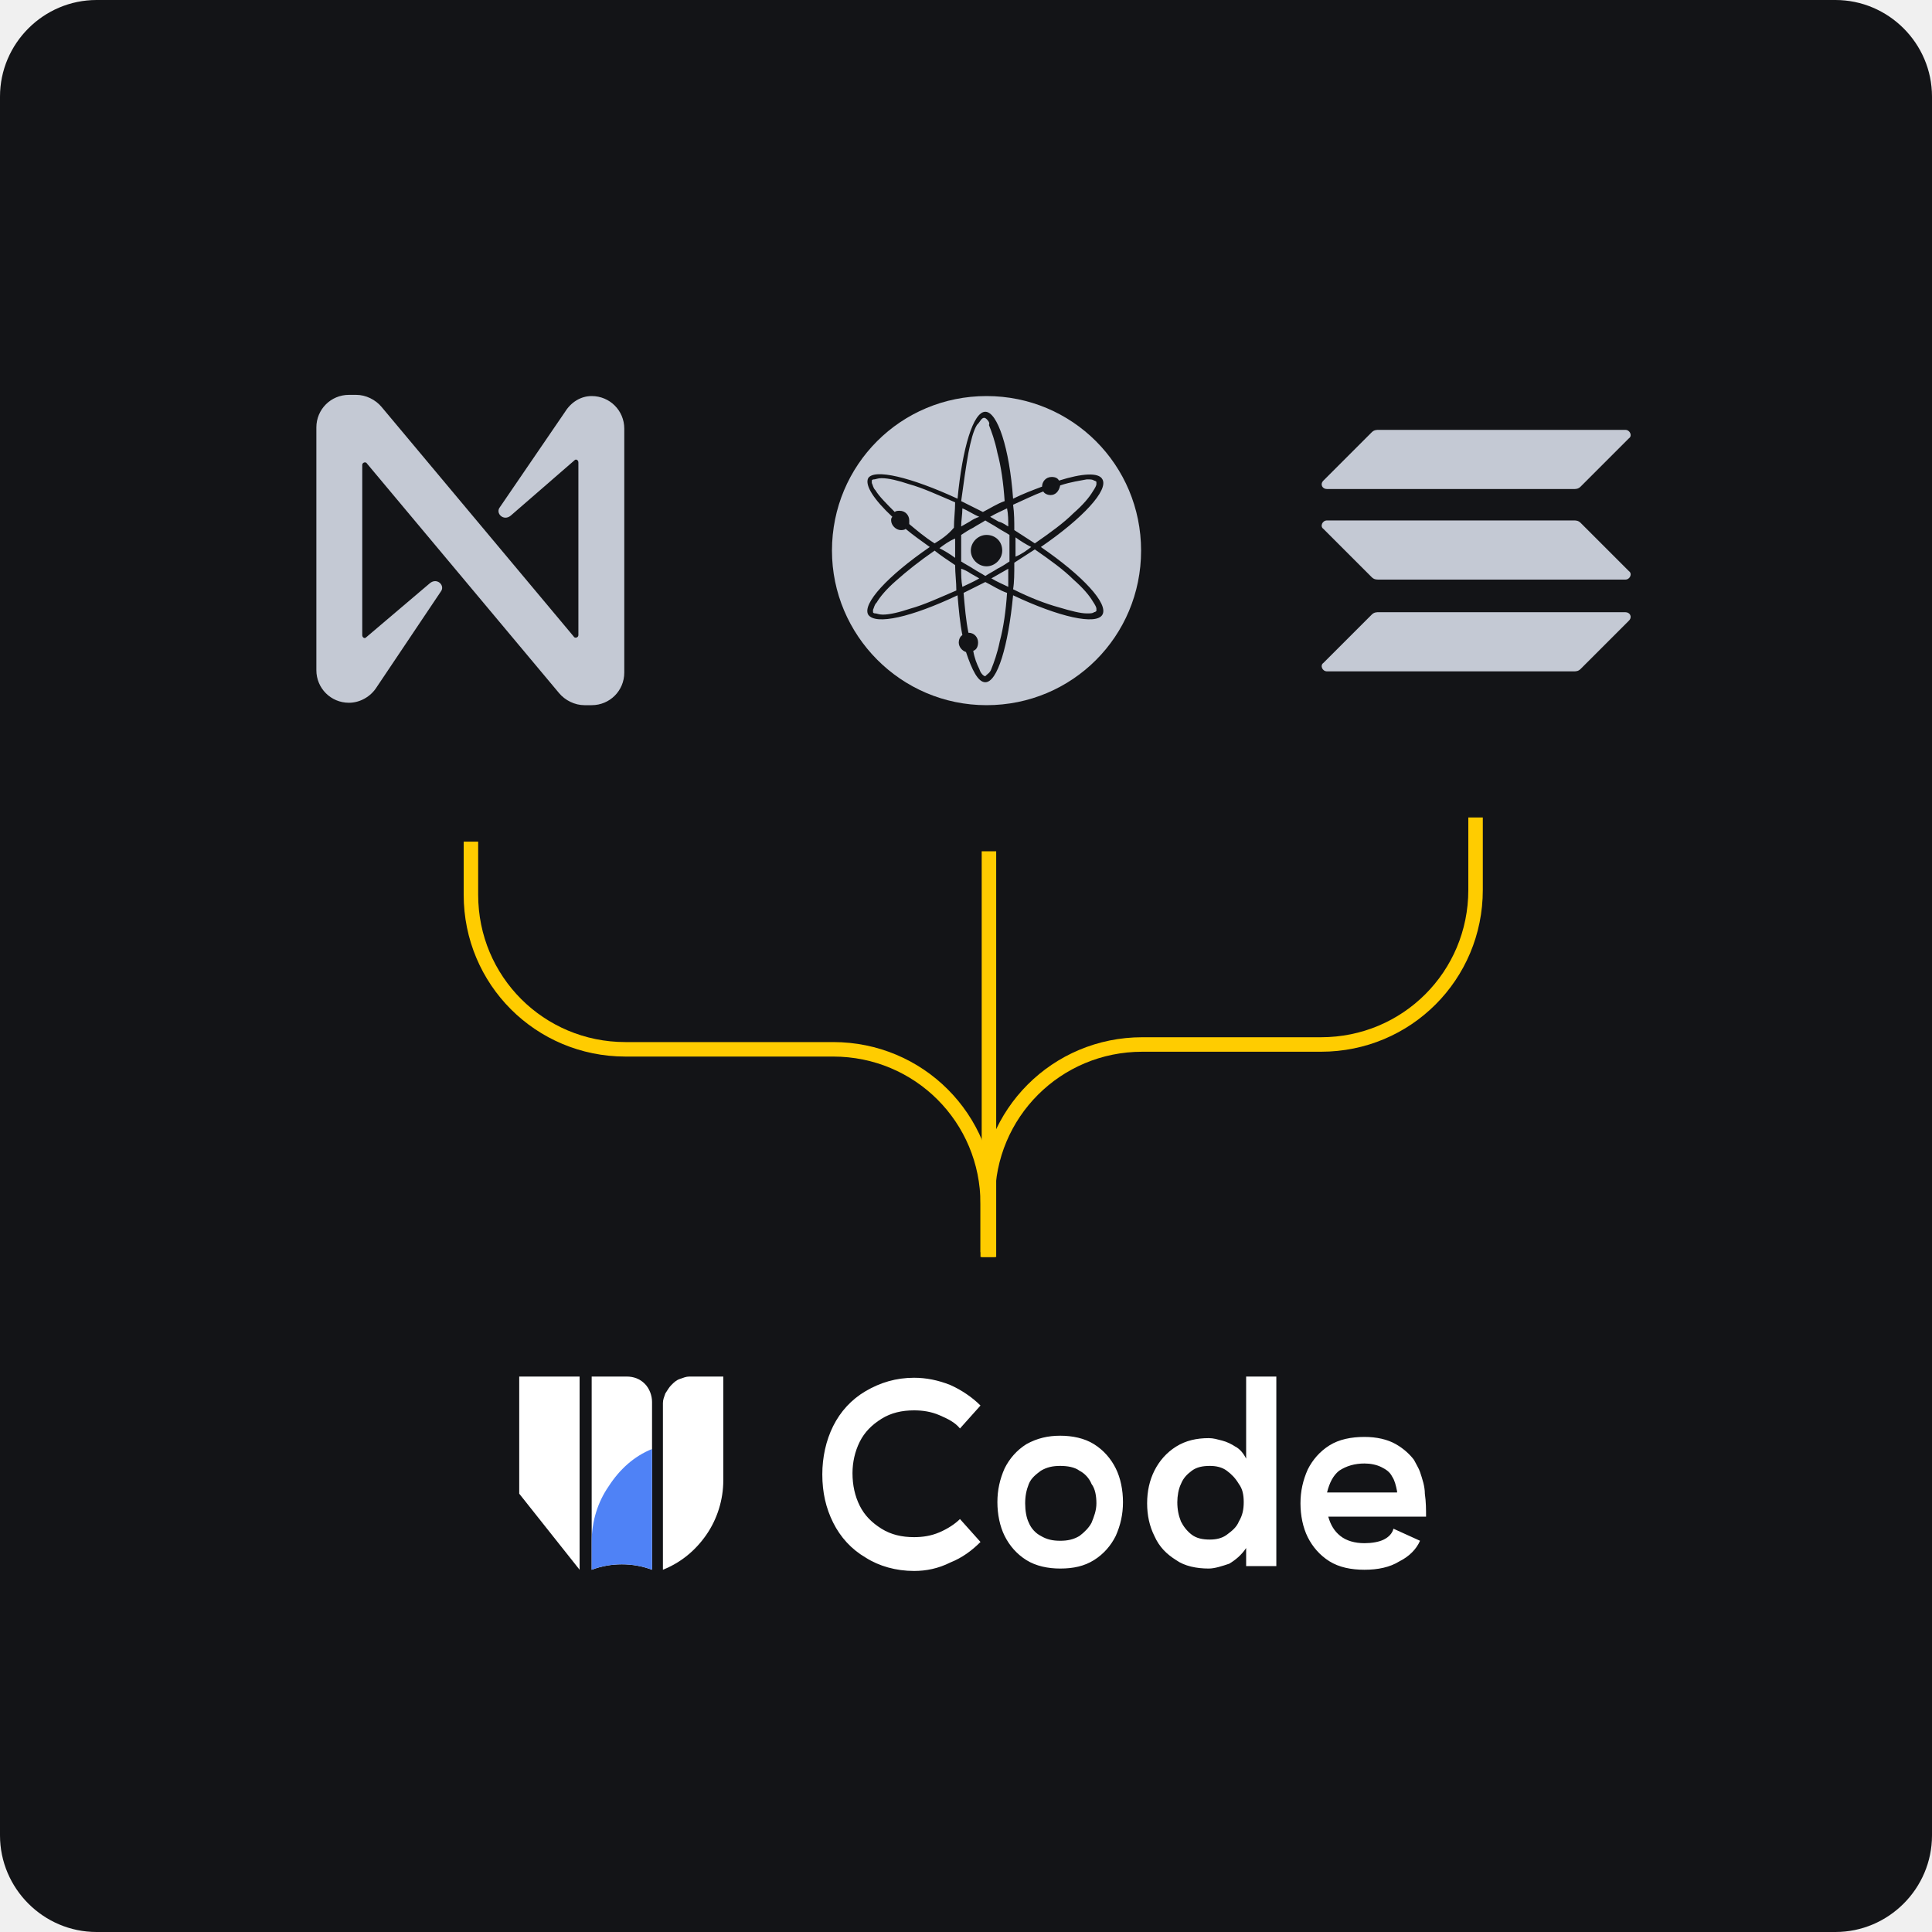
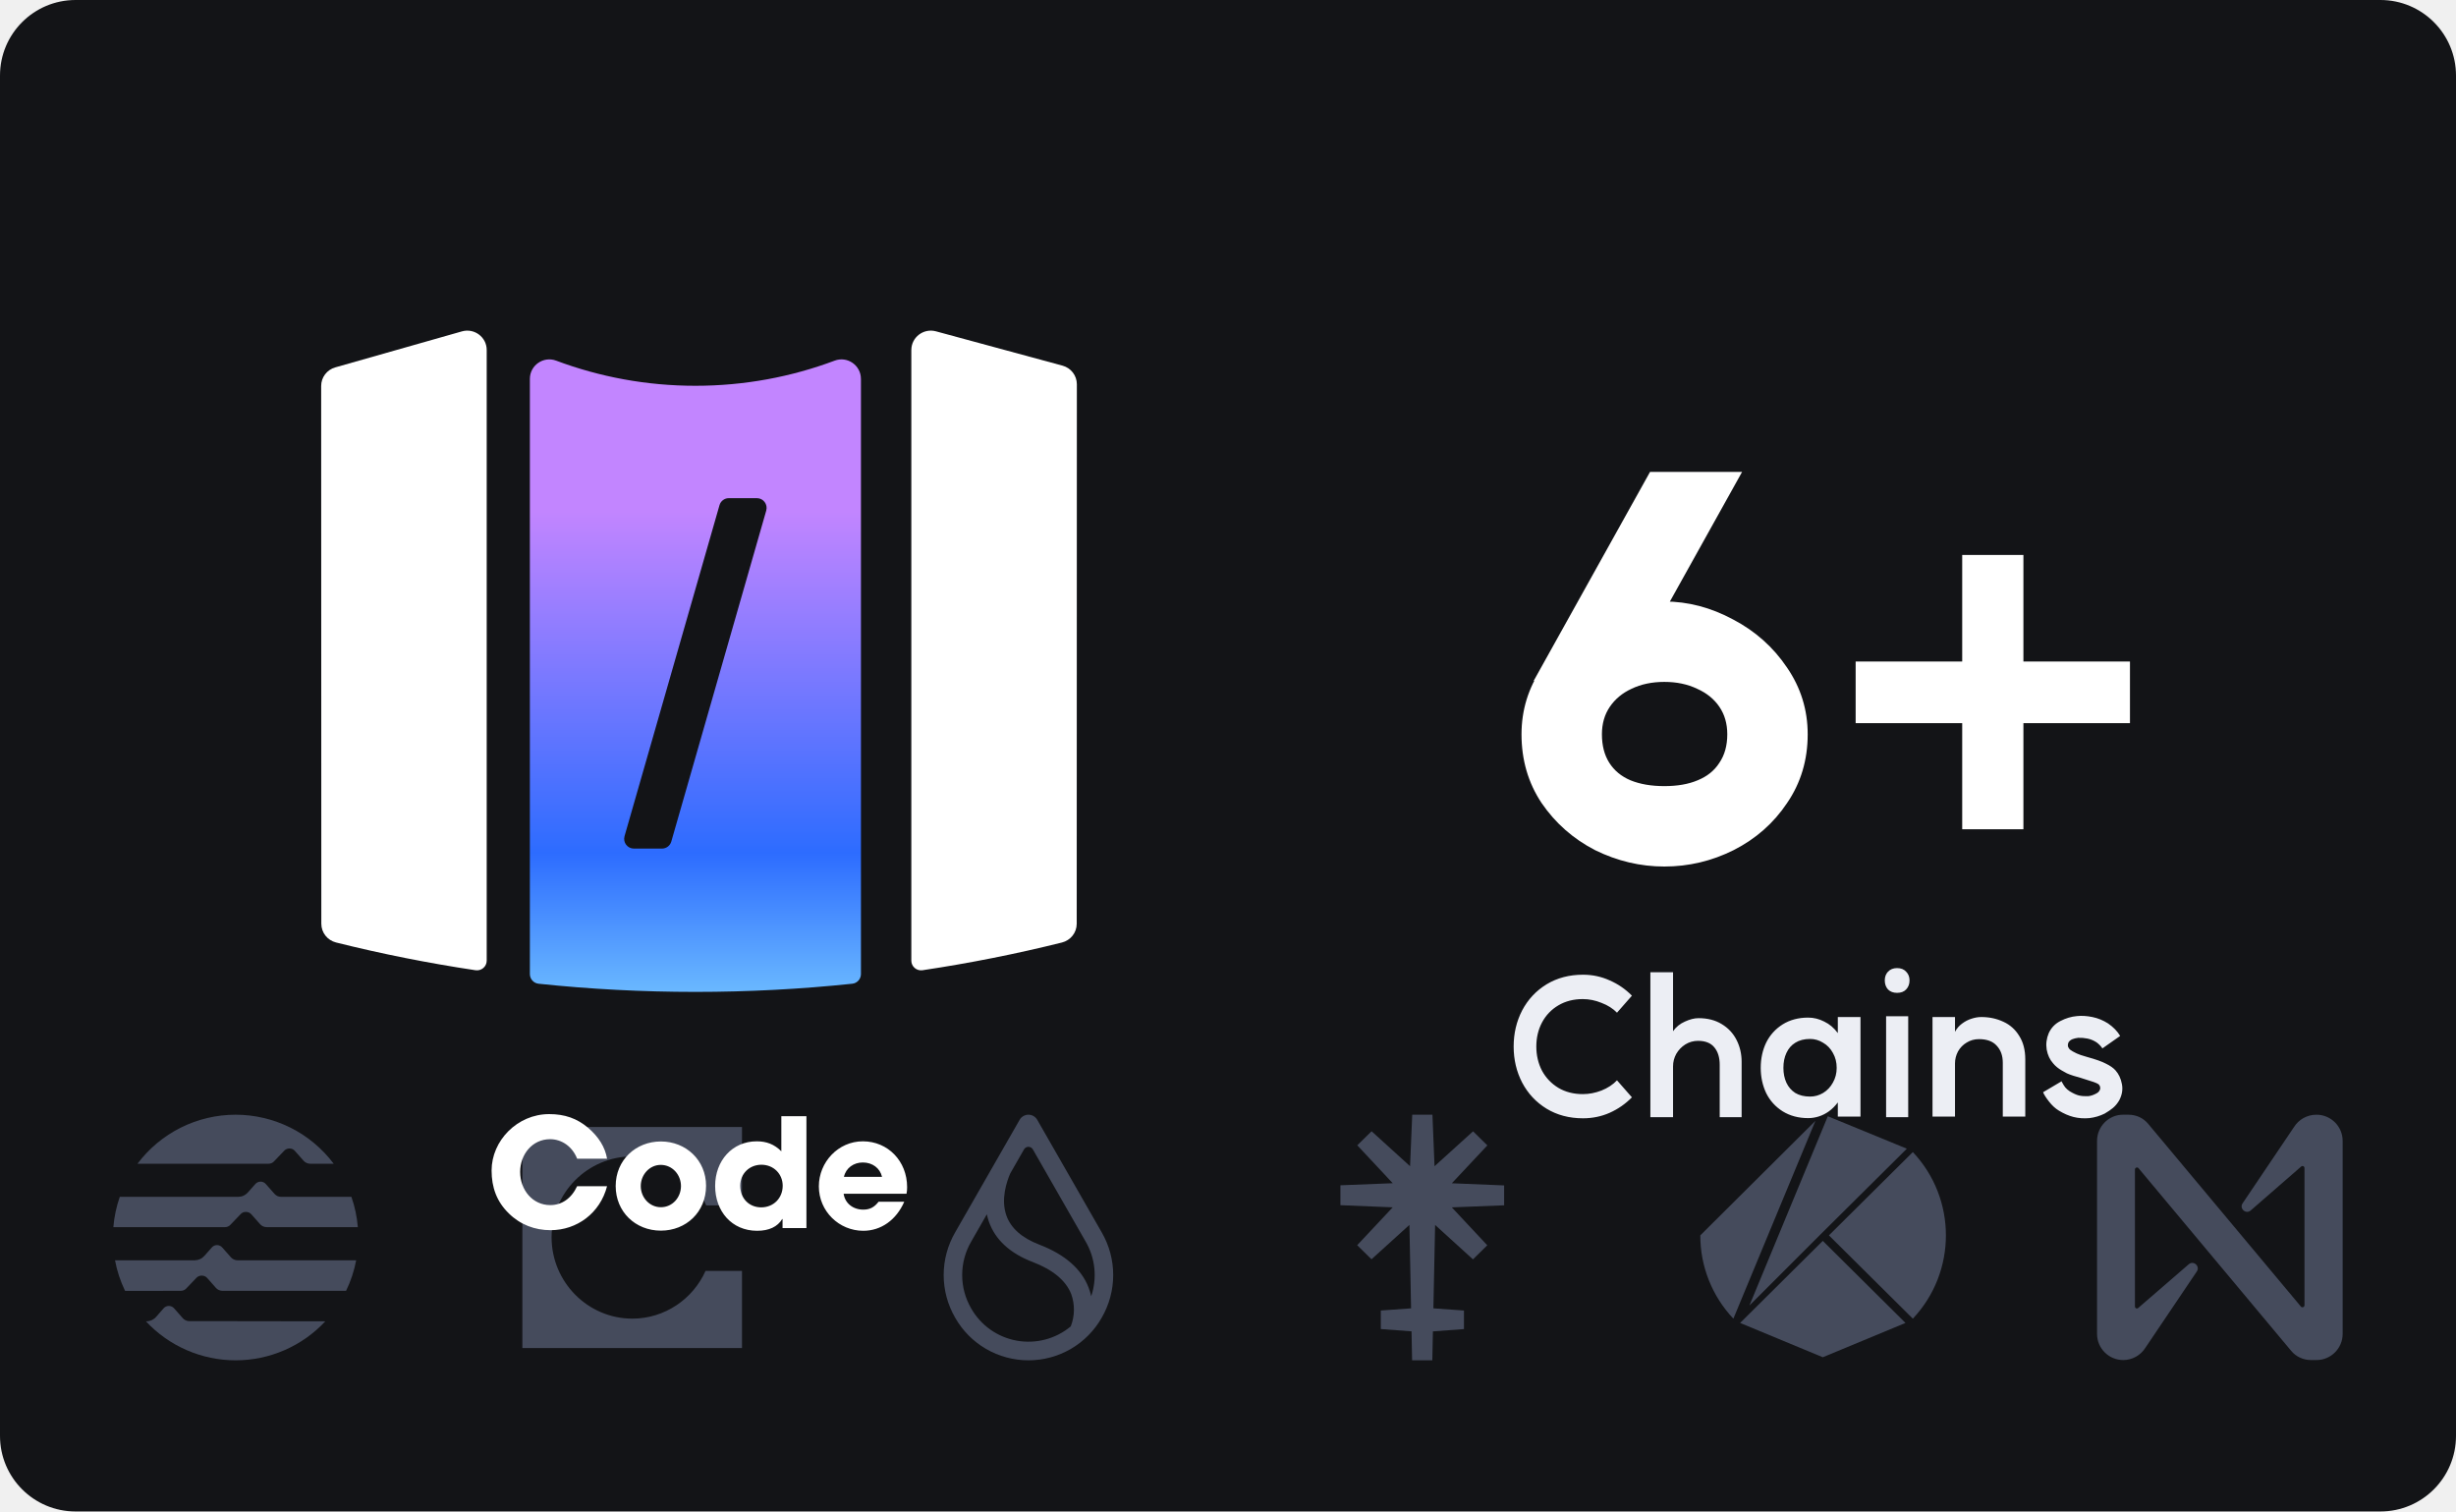
- <svg xmlns="http://www.w3.org/2000/svg" version="1.1" id="레이어_1" x="0px" y="0px" viewBox="0 0 160 160" style="enable-background:new 0 0 160 160;" xml:space="preserve">
-   <style type="text/css">
- 	.st0{fill:#131417;}
- 	.st1{fill:none;stroke:#FFCC00;stroke-width:1.2;}
- 	.st2{fill:#C4C9D4;}
- 	.st3{fill-rule:evenodd;clip-rule:evenodd;fill:#C4C9D4;}
- 	.st4{fill:none;}
- 	.st5{fill:#FFFFFF;}
- 	.st6{fill:#4F82F6;}
- </style>
-   <path class="st0" d="M8,0h144c4.4,0,8,3.6,8,8v144c0,4.4-3.6,8-8,8H8c-4.4,0-8-3.6-8-8V8C0,3.6,3.6,0,8,0z" />
-   <path class="st1" d="M81.9,104.1V70.5" />
-   <path class="st1" d="M122.2,67.7v6c0,7.1-5.7,12.8-12.8,12.8H94.6c-7.1,0-12.8,5.7-12.8,12.8v4.4" />
-   <path class="st1" d="M39,69.7v4.4c0,7.1,5.7,12.8,12.8,12.8H69c7.1,0,12.8,5.7,12.8,12.8v4.4" />
-   <path class="st2" d="M113.6,50.9c0.2-0.2,0.4-0.2,0.6-0.2h20.4c0.4,0,0.6,0.4,0.3,0.7l-4,4c-0.2,0.2-0.4,0.2-0.6,0.2h-20.4  c-0.4,0-0.6-0.5-0.3-0.7L113.6,50.9z" />
-   <path class="st2" d="M113.6,35.8c0.2-0.2,0.4-0.2,0.6-0.2h20.4c0.4,0,0.6,0.5,0.3,0.7l-4,4c-0.2,0.2-0.4,0.2-0.6,0.2h-20.4  c-0.4,0-0.6-0.4-0.3-0.7L113.6,35.8z" />
-   <path class="st2" d="M130.9,43.3c-0.2-0.2-0.4-0.2-0.6-0.2h-20.4c-0.4,0-0.6,0.5-0.3,0.7l4,4c0.2,0.2,0.4,0.2,0.6,0.2h20.4  c0.4,0,0.6-0.5,0.3-0.7L130.9,43.3z" />
-   <path class="st3" d="M81.7,58.4c7.1,0,12.8-5.7,12.8-12.8c0-7.1-5.7-12.8-12.8-12.8c-7.1,0-12.8,5.7-12.8,12.8  C68.9,52.6,74.6,58.4,81.7,58.4z M81.7,34.7c-0.1-0.1-0.2-0.1-0.2-0.1s-0.1,0-0.2,0.1c-0.1,0.1-0.2,0.3-0.4,0.5  c-0.3,0.5-0.5,1.3-0.7,2.3c-0.2,1.1-0.4,2.5-0.6,4c0.6,0.3,1.2,0.6,1.8,0.9c0.6-0.3,1.2-0.7,1.8-0.9c-0.1-1.5-0.3-2.9-0.6-4  c-0.2-1-0.5-1.8-0.7-2.3C82,35,81.8,34.8,81.7,34.7z M81.1,42.8c-0.5-0.2-0.9-0.5-1.4-0.7c0,0.5-0.1,1-0.1,1.5  c0.2-0.1,0.5-0.3,0.7-0.4C80.6,43,80.8,42.9,81.1,42.8z M79.3,41.3c0.4-4.2,1.3-7.2,2.3-7.2s2,3,2.3,7.2c0.8-0.4,1.6-0.7,2.4-1  c0,0,0,0,0,0c0-0.4,0.3-0.8,0.8-0.8c0.3,0,0.5,0.1,0.6,0.3c1.9-0.6,3.3-0.7,3.6-0.1c0.5,0.9-1.6,3.2-5.1,5.6  c3.5,2.4,5.6,4.7,5.1,5.6c-0.5,0.9-3.6,0.2-7.4-1.6c-0.4,4.2-1.3,7.2-2.3,7.2c-0.6,0-1.1-1-1.6-2.5c-0.3-0.1-0.6-0.4-0.6-0.8  c0-0.2,0.1-0.5,0.3-0.6c-0.2-1-0.3-2.1-0.4-3.3c-3.8,1.8-6.8,2.5-7.4,1.6c-0.5-0.9,1.6-3.2,5.1-5.6c-0.7-0.5-1.4-1-2-1.5  c-0.1,0.1-0.3,0.1-0.4,0.1c-0.4,0-0.8-0.4-0.8-0.8c0-0.1,0-0.2,0.1-0.3c-1.5-1.4-2.3-2.6-2-3.2C72.4,38.8,75.4,39.5,79.3,41.3z   M83.9,41.8c0.9-0.4,1.7-0.8,2.5-1.1c0.1,0.2,0.4,0.3,0.6,0.3c0.4,0,0.7-0.3,0.8-0.8c0.9-0.3,1.7-0.4,2.2-0.5c0.3,0,0.5,0,0.6,0.1  c0.1,0,0.2,0.1,0.2,0.1c0,0,0,0.1,0,0.2c0,0.1-0.1,0.3-0.3,0.6c-0.3,0.5-0.8,1.1-1.6,1.8c-0.8,0.8-1.9,1.6-3.2,2.5  c-0.6-0.4-1.1-0.7-1.7-1.1C84,43.2,84,42.5,83.9,41.8z M81.1,55.4c-0.2-0.4-0.4-0.9-0.5-1.5c0.3-0.1,0.4-0.4,0.4-0.7  c0-0.4-0.3-0.8-0.8-0.8c0,0,0,0,0,0c0,0,0,0,0,0c-0.2-1-0.3-2.1-0.4-3.3c0.6-0.3,1.2-0.6,1.8-0.9c0.6,0.3,1.2,0.7,1.8,0.9  c-0.1,1.5-0.3,2.9-0.6,4c-0.2,1-0.5,1.8-0.7,2.3c-0.1,0.3-0.3,0.4-0.4,0.5C81.6,56,81.6,56,81.6,56s-0.1,0-0.2-0.1  C81.3,55.8,81.2,55.7,81.1,55.4z M77.4,45c-0.8-0.5-1.5-1.1-2.1-1.6c0-0.1,0-0.2,0-0.3c0-0.4-0.3-0.8-0.8-0.8c-0.1,0-0.3,0-0.4,0.1  c-0.7-0.7-1.3-1.3-1.6-1.8c-0.2-0.2-0.2-0.4-0.3-0.6c0-0.1,0-0.2,0-0.2c0,0,0-0.1,0.2-0.1c0.1,0,0.3-0.1,0.6-0.1  c0.6,0,1.4,0.2,2.3,0.5c1.1,0.3,2.4,0.9,3.8,1.5c0,0.7-0.1,1.4-0.1,2.1C78.5,44.3,77.9,44.7,77.4,45z M77.4,45.6  c-1.3,0.9-2.3,1.7-3.2,2.5c-0.8,0.7-1.3,1.3-1.6,1.8c-0.2,0.2-0.2,0.4-0.3,0.6c0,0.1,0,0.2,0,0.2c0,0,0,0.1,0.2,0.1  c0.1,0,0.3,0.1,0.6,0.1c0.6,0,1.4-0.2,2.3-0.5c1.1-0.3,2.4-0.9,3.8-1.5c0-0.7-0.1-1.4-0.1-2.1C78.5,46.4,77.9,46,77.4,45.6z   M79.1,46.2c-0.4-0.3-0.9-0.6-1.3-0.8c0.4-0.3,0.8-0.6,1.3-0.8c0,0.3,0,0.5,0,0.8C79.1,45.6,79.1,45.9,79.1,46.2z M79.6,46.5  c0-0.4,0-0.8,0-1.1c0-0.4,0-0.8,0-1.1c0.3-0.2,0.6-0.4,1-0.6c0.3-0.2,0.7-0.4,1-0.6c0.3,0.2,0.7,0.4,1,0.6c0.3,0.2,0.7,0.4,1,0.6  c0,0.4,0,0.8,0,1.1c0,0.4,0,0.8,0,1.1c-0.3,0.2-0.6,0.4-1,0.6c-0.3,0.2-0.7,0.4-1,0.6c-0.3-0.2-0.7-0.4-1-0.6  C80.3,46.9,79.9,46.7,79.6,46.5z M79.6,47.1c0,0.5,0,1,0.1,1.5c0.4-0.2,0.9-0.4,1.4-0.7c-0.2-0.1-0.5-0.3-0.7-0.4  C80.1,47.3,79.9,47.2,79.6,47.1z M83.9,48.8c1.4,0.7,2.7,1.2,3.8,1.5c1,0.3,1.8,0.5,2.3,0.5c0.3,0,0.5,0,0.6-0.1  c0.1,0,0.2-0.1,0.2-0.1c0,0,0-0.1,0-0.2c0-0.1-0.1-0.3-0.3-0.6c-0.3-0.5-0.8-1.1-1.6-1.8c-0.8-0.8-1.9-1.6-3.2-2.5  c-0.6,0.4-1.1,0.7-1.7,1.1C84,47.5,84,48.2,83.9,48.8z M84.1,44.5c0.4,0.3,0.9,0.6,1.3,0.8c-0.4,0.3-0.8,0.6-1.3,0.8  c0-0.3,0-0.5,0-0.8C84.1,45.1,84.1,44.8,84.1,44.5z M83.5,43.6c0-0.5,0-1-0.1-1.5c-0.4,0.2-0.9,0.4-1.4,0.7c0.2,0.1,0.5,0.3,0.7,0.4  C83.1,43.3,83.3,43.5,83.5,43.6z M83.5,48.6c-0.4-0.2-0.9-0.4-1.4-0.7c0.2-0.1,0.5-0.3,0.7-0.4c0.2-0.1,0.5-0.3,0.7-0.4  C83.5,47.6,83.5,48.1,83.5,48.6z M83,45.6c0,0.7-0.6,1.3-1.3,1.3c-0.7,0-1.3-0.6-1.3-1.3c0-0.7,0.6-1.3,1.3-1.3  C82.4,44.3,83,44.8,83,45.6z" />
-   <rect x="37.7" y="-33" class="st4" width="28" height="28" />
-   <path class="st2" d="M46.8,34.1L41.4,42c-0.4,0.5,0.3,1.2,0.9,0.7l5.3-4.6c0.1-0.1,0.3,0,0.3,0.2v14.3c0,0.2-0.3,0.3-0.4,0.1  l-15.9-19c-0.5-0.6-1.3-1-2.1-1h-0.6c-1.5,0-2.7,1.2-2.7,2.7v20.1c0,1.5,1.2,2.7,2.7,2.7c0.9,0,1.8-0.5,2.3-1.3l5.3-7.9  c0.4-0.5-0.3-1.2-0.9-0.7l-5.3,4.5c-0.1,0.1-0.3,0-0.3-0.2V38.5c0-0.2,0.3-0.3,0.4-0.1l15.9,19c0.5,0.6,1.3,1,2.1,1h0.6  c1.5,0,2.7-1.2,2.7-2.7V35.5c0-1.5-1.2-2.7-2.7-2.7C48.1,32.8,47.3,33.3,46.8,34.1z" />
-   <g>
-     <path class="st5" d="M54,126.8v3.2c-1.6-0.6-3.4-0.6-5,0v-16h2.9c0.6,0,1.1,0.2,1.5,0.6c0.4,0.4,0.6,1,0.6,1.5v1.5L54,126.8z" />
-     <path class="st6" d="M54,120v10c-1.6-0.6-3.4-0.6-5,0v-2.3c0-1.7,0.5-3.3,1.4-4.6C51.3,121.7,52.5,120.6,54,120L54,120z" />
-     <path class="st5" d="M57.1,114c-0.3,0-0.5,0.1-0.8,0.2c-0.3,0.1-0.5,0.3-0.7,0.5c-0.2,0.2-0.3,0.4-0.5,0.7   c-0.1,0.3-0.2,0.5-0.2,0.8V130c1.5-0.6,2.7-1.6,3.6-2.9c0.9-1.3,1.4-2.9,1.4-4.5V114H57.1z" />
-     <path class="st5" d="M48,117.6V114h-5v9.7l5,6.3v-3.6h0L48,117.6L48,117.6z" />
-     <path class="st5" d="M75.7,130.1c-1.5,0-2.9-0.4-4-1.1c-1.2-0.7-2.1-1.7-2.7-2.9c-0.6-1.2-0.9-2.5-0.9-4c0-1.4,0.3-2.8,0.9-4   c0.6-1.2,1.5-2.2,2.7-2.9c1.2-0.7,2.5-1.1,4-1.1c1,0,2,0.2,3,0.6c0.9,0.4,1.8,1,2.5,1.7l-1.7,1.9c-0.4-0.5-1-0.8-1.7-1.1   c-0.7-0.3-1.4-0.4-2.1-0.4c-1,0-1.9,0.2-2.7,0.7c-0.8,0.5-1.4,1.1-1.8,1.9c-0.4,0.8-0.6,1.7-0.6,2.6c0,1,0.2,1.9,0.6,2.7   c0.4,0.8,1,1.4,1.8,1.9c0.8,0.5,1.7,0.7,2.7,0.7c0.7,0,1.4-0.1,2.1-0.4c0.7-0.3,1.3-0.7,1.7-1.1l1.7,1.9c-0.7,0.7-1.5,1.3-2.5,1.7   C77.7,129.9,76.7,130.1,75.7,130.1z M87.8,127.6c0.6,0,1.1-0.1,1.6-0.4c0.4-0.3,0.8-0.7,1-1.1c0.2-0.5,0.4-1,0.4-1.6   c0-0.6-0.1-1.2-0.4-1.6c-0.2-0.5-0.6-0.9-1-1.1c-0.4-0.3-1-0.4-1.6-0.4c-0.6,0-1.1,0.1-1.6,0.4c-0.4,0.3-0.8,0.6-1,1.1   c-0.2,0.5-0.3,1-0.3,1.6c0,0.6,0.1,1.2,0.3,1.6c0.2,0.5,0.6,0.9,1,1.1C86.7,127.5,87.2,127.6,87.8,127.6z M87.8,118.9   c1,0,2,0.2,2.8,0.7c0.8,0.5,1.4,1.2,1.8,2c0.4,0.8,0.6,1.8,0.6,2.8s-0.2,1.9-0.6,2.8c-0.4,0.8-1,1.5-1.8,2   c-0.8,0.5-1.7,0.7-2.8,0.7c-1,0-2-0.2-2.8-0.7c-0.8-0.5-1.4-1.2-1.8-2c-0.4-0.8-0.6-1.8-0.6-2.8s0.2-1.9,0.6-2.8   c0.4-0.8,1-1.5,1.8-2C85.9,119.1,86.8,118.9,87.8,118.9z M100.2,127.5c0.5,0,1-0.1,1.4-0.4c0.4-0.3,0.8-0.6,1-1.1   c0.3-0.5,0.4-1,0.4-1.6c0-0.6-0.1-1.1-0.4-1.5c-0.3-0.5-0.6-0.8-1-1.1c-0.4-0.3-0.9-0.4-1.4-0.4c-0.6,0-1.1,0.1-1.5,0.4   c-0.4,0.3-0.7,0.6-0.9,1.1c-0.2,0.4-0.3,1-0.3,1.5c0,0.6,0.1,1.1,0.3,1.6c0.2,0.4,0.5,0.8,0.9,1.1S99.6,127.5,100.2,127.5z    M105.7,129.7h-2.5v-1.5c-0.4,0.6-0.9,1-1.4,1.3c-0.6,0.2-1.2,0.4-1.7,0.4c-1,0-2-0.2-2.7-0.7c-0.8-0.5-1.4-1.1-1.8-2   c-0.4-0.8-0.6-1.7-0.6-2.7c0-1,0.2-1.9,0.6-2.7c0.4-0.8,1-1.5,1.8-2c0.8-0.5,1.7-0.7,2.7-0.7c0.4,0,0.7,0.1,1.1,0.2   c0.4,0.1,0.8,0.3,1.1,0.5c0.4,0.2,0.7,0.6,0.9,1V114h2.5V129.7z M115.7,123.5c-0.1-0.5-0.2-0.9-0.4-1.2c-0.2-0.4-0.5-0.6-0.9-0.8   c-0.4-0.2-0.9-0.3-1.4-0.3c-0.8,0-1.5,0.2-2.1,0.6c-0.5,0.4-0.8,1-1,1.8H115.7L115.7,123.5z M117.6,121.9c0.2,0.6,0.4,1.2,0.4,1.8   c0.1,0.7,0.1,1.3,0.1,1.9H110c0.2,0.7,0.5,1.2,1,1.6c0.5,0.4,1.2,0.6,2,0.6c0.6,0,1.2-0.1,1.6-0.3c0.4-0.2,0.7-0.5,0.8-0.9l2.2,1   c-0.3,0.7-0.9,1.3-1.7,1.7c-0.8,0.5-1.8,0.7-2.9,0.7c-1.1,0-2.1-0.2-2.9-0.7c-0.8-0.5-1.4-1.2-1.8-2c-0.4-0.8-0.6-1.8-0.6-2.8   s0.2-1.9,0.6-2.8c0.4-0.8,1-1.5,1.8-2c0.8-0.5,1.8-0.7,2.9-0.7c1,0,1.9,0.2,2.6,0.6c0.7,0.4,1.2,0.9,1.5,1.3   C117.3,121.3,117.5,121.6,117.6,121.9z" />
+ <svg xmlns="http://www.w3.org/2000/svg" width="260" height="160" viewBox="0 0 260 160" fill="none">
+   <rect width="260" height="160" rx="8" fill="#131417" />
+   <path d="M35.497 38.89L48.896 35.081C50.212 34.705 51.524 35.687 51.524 37.047V101.693C51.524 102.317 50.965 102.8 50.341 102.706C45.34 101.959 40.419 100.977 35.582 99.77C34.662 99.54 34.016 98.725 34.016 97.784L34 40.856C34 39.944 34.608 39.141 35.495 38.89H35.497Z" fill="white" />
+   <path d="M96.476 37.049V101.694C96.476 102.317 97.035 102.8 97.659 102.706C102.66 101.959 107.582 100.978 112.418 99.772C113.338 99.542 113.985 98.727 113.985 97.787L114 40.68C114 39.757 113.379 38.95 112.483 38.707L99.084 35.073C97.772 34.718 96.479 35.697 96.479 37.046L96.476 37.049Z" fill="white" />
+   <path d="M91.14 40.106C91.14 38.669 89.705 37.672 88.359 38.177C83.772 39.898 78.806 40.838 73.618 40.838C68.43 40.838 63.464 39.895 58.876 38.177C57.531 37.672 56.095 38.669 56.095 40.106V103.107C56.095 103.635 56.489 104.078 57.015 104.135C62.471 104.709 68.012 105 73.62 105C79.228 105 84.767 104.707 90.22 104.135C90.746 104.081 91.143 103.635 91.143 103.107V40.106H91.14ZM81.117 54.048L71.066 89.083C70.94 89.526 70.535 89.83 70.077 89.83H67.108C66.422 89.83 65.927 89.173 66.115 88.516L76.167 53.481C76.293 53.038 76.698 52.734 77.156 52.734H80.125C80.811 52.734 81.305 53.391 81.115 54.048H81.117Z" fill="url(#paint0_linear_1504_8490)" />
+   <path d="M55.3 119.3H78.551V127.602H74.759C73.428 124.556 70.434 122.413 66.942 122.413C62.218 122.413 58.393 126.263 58.393 130.983C58.393 135.704 62.218 139.587 66.942 139.587C70.368 139.587 73.362 137.511 74.692 134.532H78.55V142.7H55.3V119.3Z" fill="#454B5C" />
+   <g clip-path="url(#clip0_1504_8490)">
+     <path d="M242.835 119.327L237.41 127.378C237.034 127.927 237.756 128.59 238.275 128.129L243.614 123.483C243.758 123.367 243.96 123.454 243.96 123.656V138.171C243.96 138.373 243.7 138.459 243.585 138.315L227.425 118.981C226.906 118.346 226.155 118 225.319 118H224.741C223.241 118 222 119.241 222 120.77V141.201C222 142.73 223.241 143.971 224.77 143.971C225.723 143.971 226.617 143.481 227.137 142.644L232.562 134.593C232.937 134.044 232.215 133.381 231.696 133.842L226.357 138.459C226.213 138.575 226.011 138.488 226.011 138.286V123.8C226.011 123.598 226.271 123.512 226.386 123.656L242.546 142.99C243.065 143.625 243.845 143.971 244.653 143.971H245.23C246.759 143.971 248 142.73 248 141.201V120.77C248 119.241 246.759 118 245.23 118C244.249 118 243.354 118.491 242.835 119.327Z" fill="#454B5C" />
  </g>
+   <g clip-path="url(#clip1_1504_8490)">
+     <path d="M193.616 130.772L202.499 139.59C207.167 134.638 207.167 126.906 202.499 121.955" fill="#454B5C" />
+     <path d="M192.967 131.355L184.215 140.043L192.967 143.674L201.72 140.043" fill="#454B5C" />
+     <path d="M192.786 130.611L201.864 121.598L193.499 118.163L185.2 138.197L192.786 130.611Z" fill="#454B5C" />
+     <path d="M180 130.772C179.994 134.052 181.247 137.208 183.501 139.59L192.188 118.647" fill="#454B5C" />
+   </g>
+   <path fill-rule="evenodd" clip-rule="evenodd" d="M159.233 125.484L153.695 125.258L157.456 121.248L155.943 119.758L151.864 123.453L151.643 118H149.503L149.274 123.452L145.2 119.749L143.686 121.239L147.44 125.253L141.9 125.471V127.578L147.438 127.804L143.677 131.813L145.191 133.303L149.206 129.665L149.381 138.497L146.178 138.727V140.689L149.429 140.932L149.49 144H151.63L151.693 140.937L154.979 140.692V138.729L151.743 138.496L151.925 129.669L155.933 133.312L157.447 131.822L153.693 127.808L159.233 127.591V125.484Z" fill="#454B5C" />
+   <g clip-path="url(#clip2_1504_8490)">
+     <path d="M32.046 126.694H29.756C29.624 126.694 29.494 126.665 29.373 126.611C29.253 126.556 29.146 126.476 29.058 126.377L28.13 125.328C28.061 125.251 27.977 125.19 27.883 125.148C27.789 125.106 27.687 125.084 27.584 125.084C27.481 125.084 27.379 125.106 27.285 125.148C27.191 125.19 27.107 125.251 27.038 125.328L26.242 126.227C26.113 126.373 25.956 126.491 25.778 126.571C25.601 126.652 25.409 126.693 25.214 126.694H12.681C12.319 127.729 12.091 128.807 12 129.9H23.832C23.934 129.9 24.036 129.879 24.13 129.838C24.224 129.798 24.309 129.739 24.38 129.665L25.484 128.513C25.552 128.442 25.634 128.386 25.725 128.348C25.815 128.31 25.912 128.29 26.011 128.29H26.053C26.157 128.291 26.259 128.313 26.353 128.355C26.447 128.397 26.532 128.458 26.601 128.534L27.53 129.583C27.617 129.683 27.724 129.763 27.845 129.817C27.965 129.872 28.096 129.9 28.228 129.9H37.881C37.792 128.806 37.564 127.729 37.2 126.694H32.063H32.046Z" fill="#454B5C" />
+     <path d="M19.158 136.643C19.26 136.642 19.361 136.621 19.455 136.58C19.549 136.54 19.634 136.481 19.706 136.407L20.806 135.256C20.874 135.186 20.956 135.13 21.047 135.092C21.137 135.054 21.234 135.034 21.332 135.033H21.379C21.483 135.034 21.584 135.056 21.679 135.098C21.773 135.14 21.858 135.201 21.927 135.277L22.852 136.326C22.939 136.425 23.047 136.504 23.167 136.559C23.287 136.613 23.418 136.642 23.549 136.643H36.636C37.134 135.618 37.494 134.531 37.706 133.411H25.142C25.011 133.41 24.881 133.382 24.762 133.328C24.642 133.275 24.536 133.196 24.448 133.098L23.52 132.05C23.451 131.972 23.367 131.909 23.272 131.867C23.178 131.824 23.075 131.801 22.972 131.801C22.869 131.801 22.767 131.823 22.673 131.866C22.579 131.909 22.495 131.971 22.428 132.05L21.632 132.948C21.502 133.094 21.343 133.211 21.166 133.29C20.988 133.37 20.795 133.411 20.6 133.411H12.176C12.385 134.534 12.744 135.623 13.242 136.651L19.158 136.643Z" fill="#454B5C" />
+     <path d="M28.442 123.188C28.545 123.188 28.647 123.167 28.742 123.127C28.837 123.086 28.923 123.027 28.994 122.953L30.095 121.806C30.162 121.734 30.244 121.677 30.334 121.638C30.425 121.599 30.523 121.579 30.621 121.579H30.668C30.771 121.578 30.873 121.6 30.967 121.643C31.061 121.686 31.144 121.749 31.212 121.827L32.141 122.876C32.229 122.973 32.336 123.052 32.457 123.106C32.577 123.159 32.707 123.188 32.838 123.188H35.325C34.115 121.577 32.547 120.27 30.745 119.369C28.943 118.469 26.955 118 24.941 118C22.926 118 20.939 118.469 19.136 119.369C17.334 120.27 15.766 121.577 14.556 123.188H28.442Z" fill="#454B5C" />
+     <path d="M23.442 139.853H20.039C19.908 139.852 19.778 139.824 19.658 139.769C19.538 139.715 19.432 139.635 19.346 139.536L18.421 138.487C18.352 138.41 18.268 138.349 18.173 138.307C18.079 138.264 17.977 138.243 17.873 138.243C17.77 138.243 17.668 138.264 17.573 138.307C17.479 138.349 17.394 138.41 17.325 138.487L16.525 139.403C16.397 139.55 16.239 139.667 16.061 139.748C15.884 139.828 15.692 139.87 15.497 139.87H15.446C16.661 141.173 18.131 142.212 19.765 142.923C21.399 143.633 23.161 144 24.943 144C26.724 144 28.487 143.633 30.121 142.923C31.754 142.212 33.224 141.173 34.439 139.87L23.442 139.853Z" fill="#454B5C" />
+   </g>
+   <path fill-rule="evenodd" clip-rule="evenodd" d="M101.115 139.485C101.89 140.855 103.017 141.995 104.38 142.789C105.744 143.582 107.295 144 108.874 144C110.453 144 112.003 143.582 113.367 142.789C114.73 141.995 115.857 140.855 116.633 139.485C117.428 138.113 117.847 136.556 117.847 134.971C117.847 133.386 117.428 131.829 116.633 130.456L109.808 118.544C109.715 118.379 109.579 118.242 109.415 118.146C109.251 118.05 109.064 118 108.874 118C108.683 118 108.497 118.05 108.332 118.146C108.168 118.242 108.032 118.379 107.939 118.544L101.115 130.456C100.319 131.829 99.9 133.386 99.9 134.971C99.9 136.556 100.319 138.113 101.115 139.485ZM106.951 124.211L108.406 121.671C108.453 121.589 108.521 121.52 108.603 121.472C108.685 121.424 108.778 121.399 108.874 121.399C108.969 121.399 109.062 121.424 109.144 121.472C109.226 121.52 109.294 121.589 109.341 121.671L114.938 131.442C115.441 132.308 115.752 133.271 115.852 134.267C115.952 135.262 115.838 136.268 115.518 137.216C115.448 136.893 115.352 136.576 115.231 136.268C114.458 134.301 112.71 132.784 110.034 131.757C108.195 131.054 107.02 130.02 106.543 128.683C105.929 126.96 106.57 125.081 106.951 124.211ZM104.47 128.542L102.809 131.442C102.187 132.515 101.859 133.732 101.859 134.971C101.859 136.21 102.187 137.427 102.809 138.5C103.312 139.387 104.004 140.153 104.838 140.744C105.671 141.334 106.625 141.735 107.632 141.917C108.638 142.099 109.672 142.058 110.661 141.797C111.65 141.536 112.569 141.062 113.353 140.408C113.786 139.304 113.802 138.082 113.396 136.968C112.829 135.547 111.462 134.413 109.334 133.596C106.928 132.677 105.366 131.241 104.69 129.331C104.599 129.073 104.525 128.809 104.47 128.542Z" fill="#454B5C" />
+   <path d="M176.192 83.216C177.573 83.216 178.749 83.011 179.72 82.6C180.728 82.189 181.493 81.573 182.016 80.752C182.576 79.931 182.856 78.923 182.856 77.728C182.856 76.608 182.576 75.637 182.016 74.816C181.456 73.995 180.672 73.36 179.664 72.912C178.656 72.427 177.499 72.184 176.192 72.184C174.885 72.184 173.728 72.427 172.72 72.912C171.749 73.36 170.984 73.995 170.424 74.816C169.864 75.637 169.584 76.608 169.584 77.728C169.584 78.923 169.845 79.931 170.368 80.752C170.891 81.573 171.637 82.189 172.608 82.6C173.616 83.011 174.811 83.216 176.192 83.216ZM176.192 91.728C173.653 91.728 171.208 91.149 168.856 89.992C166.541 88.797 164.656 87.136 163.2 85.008C161.781 82.88 161.072 80.453 161.072 77.728C161.072 75.152 161.8 72.8 163.256 70.672C164.712 68.507 166.597 66.808 168.912 65.576C171.264 64.307 173.691 63.672 176.192 63.672C178.693 63.672 181.12 64.307 183.472 65.576C185.824 66.808 187.728 68.507 189.184 70.672C190.64 72.8 191.368 75.152 191.368 77.728C191.368 80.453 190.64 82.88 189.184 85.008C187.765 87.136 185.88 88.797 183.528 89.992C181.213 91.149 178.768 91.728 176.192 91.728ZM162.36 72.072L174.68 49.952H184.424L172.104 72.072H162.36ZM214.205 70.024H225.485V76.552H214.205V87.784H207.725V76.552H196.445V70.024H207.725V58.744H214.205V70.024Z" fill="white" />
+   <path d="M167.58 118.38C166.127 118.38 164.84 118.04 163.72 117.36C162.613 116.68 161.753 115.76 161.14 114.6C160.54 113.44 160.24 112.167 160.24 110.78C160.24 109.393 160.54 108.12 161.14 106.96C161.753 105.8 162.613 104.88 163.72 104.2C164.84 103.52 166.127 103.18 167.58 103.18C168.58 103.18 169.52 103.38 170.4 103.78C171.293 104.167 172.08 104.707 172.76 105.4L171.18 107.2C170.753 106.76 170.207 106.413 169.54 106.16C168.887 105.893 168.227 105.76 167.56 105.76C166.587 105.76 165.727 105.98 164.98 106.42C164.233 106.86 163.653 107.467 163.24 108.24C162.84 109 162.64 109.847 162.64 110.78C162.64 111.713 162.84 112.567 163.24 113.34C163.653 114.1 164.233 114.707 164.98 115.16C165.727 115.6 166.587 115.82 167.56 115.82C168.227 115.82 168.887 115.693 169.54 115.44C170.207 115.173 170.753 114.813 171.18 114.36L172.76 116.16C172.08 116.853 171.293 117.4 170.4 117.8C169.52 118.187 168.58 118.38 167.58 118.38ZM182.054 112.72C182.054 111.947 181.867 111.333 181.494 110.88C181.12 110.413 180.54 110.18 179.754 110.18C179.274 110.18 178.827 110.307 178.414 110.56C178.014 110.813 177.694 111.147 177.454 111.56C177.227 111.973 177.114 112.413 177.114 112.88V118.26H174.714V102.92H177.114V109.16C177.434 108.707 177.854 108.367 178.374 108.14C178.894 107.9 179.374 107.78 179.814 107.78C180.76 107.78 181.574 107.987 182.254 108.4C182.947 108.813 183.474 109.373 183.834 110.08C184.194 110.787 184.374 111.56 184.374 112.4V118.26H182.054V112.72ZM191.617 116.08C192.111 116.08 192.571 115.953 192.997 115.7C193.437 115.433 193.784 115.067 194.037 114.6C194.304 114.133 194.437 113.613 194.437 113.04C194.437 112.453 194.304 111.927 194.037 111.46C193.784 110.993 193.437 110.633 192.997 110.38C192.571 110.113 192.111 109.98 191.617 109.98C191.004 109.98 190.484 110.113 190.057 110.38C189.644 110.633 189.331 110.993 189.117 111.46C188.904 111.913 188.797 112.44 188.797 113.04C188.797 113.627 188.904 114.153 189.117 114.62C189.331 115.073 189.644 115.433 190.057 115.7C190.484 115.953 191.004 116.08 191.617 116.08ZM196.957 118.2H194.557V116.7C194.277 117.073 193.964 117.387 193.617 117.64C193.284 117.88 192.931 118.06 192.557 118.18C192.184 118.3 191.804 118.36 191.417 118.36C190.391 118.36 189.491 118.12 188.717 117.64C187.957 117.16 187.377 116.52 186.977 115.72C186.591 114.907 186.397 114.013 186.397 113.04C186.397 112.053 186.591 111.16 186.977 110.36C187.377 109.56 187.957 108.92 188.717 108.44C189.491 107.96 190.391 107.72 191.417 107.72C192.004 107.72 192.571 107.86 193.117 108.14C193.677 108.407 194.157 108.813 194.557 109.36V107.66H196.957V118.2ZM202.009 107.58V118.26H199.669V107.58H202.009ZM200.829 102.48C201.243 102.48 201.563 102.607 201.789 102.86C202.029 103.1 202.149 103.407 202.149 103.78C202.149 104.167 202.029 104.487 201.789 104.74C201.563 104.98 201.243 105.1 200.829 105.1C200.429 105.1 200.109 104.98 199.869 104.74C199.643 104.487 199.529 104.167 199.529 103.78C199.529 103.407 199.643 103.1 199.869 102.86C200.109 102.607 200.429 102.48 200.829 102.48ZM212.022 112.5C212.022 111.753 211.809 111.153 211.382 110.7C210.969 110.233 210.342 110 209.502 110C209.022 110 208.589 110.12 208.202 110.36C207.816 110.587 207.509 110.9 207.282 111.3C207.069 111.7 206.962 112.127 206.962 112.58V118.2H204.582V107.66H206.962V109.22C207.149 108.873 207.396 108.587 207.702 108.36C208.022 108.12 208.356 107.947 208.702 107.84C209.062 107.72 209.409 107.66 209.742 107.66C210.596 107.66 211.376 107.827 212.082 108.16C212.789 108.48 213.349 108.98 213.762 109.66C214.189 110.327 214.402 111.153 214.402 112.14V118.2H212.022V112.5ZM222.568 110.98C222.408 110.74 222.201 110.527 221.948 110.34C221.641 110.14 221.321 110.007 220.988 109.94C220.655 109.873 220.328 109.847 220.008 109.86C219.781 109.887 219.581 109.933 219.408 110C219.235 110.067 219.095 110.173 218.988 110.32C218.935 110.44 218.908 110.553 218.908 110.66C218.908 110.767 218.948 110.873 219.028 110.98C219.081 111.073 219.215 111.18 219.428 111.3C219.708 111.46 219.988 111.587 220.268 111.68L220.988 111.9C221.868 112.14 222.521 112.373 222.948 112.6C223.388 112.813 223.721 113.047 223.948 113.3C224.295 113.687 224.521 114.167 224.628 114.74C224.748 115.313 224.655 115.893 224.348 116.48C224.161 116.8 223.941 117.067 223.688 117.28C223.448 117.48 223.155 117.68 222.808 117.88C222.301 118.133 221.761 118.293 221.188 118.36C220.601 118.413 220.041 118.373 219.508 118.24C218.988 118.107 218.468 117.88 217.948 117.56C217.575 117.333 217.228 117.013 216.908 116.6C216.588 116.187 216.381 115.86 216.288 115.62L218.248 114.46L218.268 114.52C218.388 114.747 218.508 114.94 218.628 115.1C218.748 115.247 218.908 115.387 219.108 115.52C219.481 115.747 219.801 115.893 220.068 115.96C220.348 116.027 220.675 116.053 221.048 116.04C221.301 116.013 221.548 115.94 221.788 115.82C221.908 115.767 222.001 115.713 222.068 115.66C222.148 115.607 222.208 115.54 222.248 115.46C222.328 115.34 222.355 115.22 222.328 115.1C222.315 114.98 222.261 114.873 222.168 114.78C222.048 114.7 221.875 114.62 221.648 114.54C221.235 114.407 220.775 114.26 220.268 114.1L219.508 113.88C219.215 113.787 218.981 113.7 218.808 113.62C218.648 113.54 218.468 113.44 218.268 113.32C217.895 113.107 217.588 112.853 217.348 112.56C217.001 112.173 216.775 111.687 216.668 111.1C216.575 110.513 216.648 109.933 216.888 109.36C217.155 108.787 217.568 108.36 218.128 108.08C218.688 107.787 219.268 107.613 219.868 107.56C220.375 107.507 220.921 107.54 221.508 107.66C222.095 107.78 222.648 108.007 223.168 108.34C223.728 108.727 224.155 109.167 224.448 109.66L222.568 110.98Z" fill="#ECEEF4" />
+   <path d="M64.266 122.656C64.058 121.44 63.386 120.352 62.266 119.392C61.082 118.384 59.77 117.936 58.138 117.936C54.746 117.936 52.042 120.768 52.042 123.904C52.042 125.696 52.586 127.2 53.866 128.448C55.082 129.648 56.634 130.224 58.282 130.224C61.082 130.224 63.53 128.416 64.266 125.568H61.098C60.474 126.896 59.45 127.568 58.25 127.568C56.378 127.568 55.066 125.968 55.066 124.048C55.066 122.208 56.346 120.592 58.234 120.592C59.466 120.592 60.586 121.36 61.098 122.656H64.266ZM74.746 125.52C74.746 122.832 72.634 120.832 69.962 120.832C67.306 120.832 65.178 122.8 65.178 125.552C65.178 128.272 67.258 130.272 69.962 130.272C72.634 130.272 74.746 128.304 74.746 125.52ZM69.962 127.792C68.762 127.792 67.834 126.768 67.834 125.552C67.834 124.336 68.778 123.312 69.946 123.312C71.194 123.312 72.09 124.368 72.09 125.552C72.09 126.736 71.21 127.792 69.962 127.792ZM85.371 130V118.16H82.715V121.872C81.963 121.12 81.131 120.816 80.107 120.816C77.515 120.816 75.707 122.88 75.707 125.536C75.707 128.224 77.467 130.288 80.155 130.288C81.419 130.288 82.315 129.856 82.811 129.04H82.843V130H85.371ZM80.587 127.808C79.307 127.808 78.363 126.864 78.363 125.52C78.363 124.224 79.355 123.296 80.603 123.296C81.915 123.296 82.859 124.288 82.859 125.52C82.859 126.832 81.883 127.808 80.587 127.808ZM95.966 126.368C96.014 126.128 96.03 125.92 96.03 125.664C96.03 122.912 93.998 120.816 91.342 120.816C88.734 120.816 86.686 123.024 86.686 125.584C86.686 128.224 88.83 130.288 91.39 130.288C93.262 130.288 94.878 129.152 95.726 127.216H93.006C92.574 127.776 92.11 128.048 91.39 128.048C90.302 128.048 89.454 127.376 89.31 126.368H95.966ZM89.342 124.576C89.55 123.632 90.382 123.056 91.342 123.056C92.366 123.056 93.166 123.664 93.374 124.576H89.342Z" fill="white" />
+   <defs>
+     <linearGradient id="paint0_linear_1504_8490" x1="73.618" y1="38.045" x2="73.618" y2="105.003" gradientUnits="userSpaceOnUse">
+       <stop offset="0.24" stop-color="#C285FF" />
+       <stop offset="0.78" stop-color="#2D6CFF" />
+       <stop offset="1" stop-color="#6AB8FF" />
+     </linearGradient>
+     <clipPath id="clip0_1504_8490">
+       <rect width="26" height="26" fill="white" transform="translate(222 118)" />
+     </clipPath>
+     <clipPath id="clip1_1504_8490">
+       <rect width="26" height="26" fill="white" transform="translate(180 118)" />
+     </clipPath>
+     <clipPath id="clip2_1504_8490">
+       <rect width="26" height="26" fill="white" transform="translate(12 118)" />
+     </clipPath>
+   </defs>
</svg>
